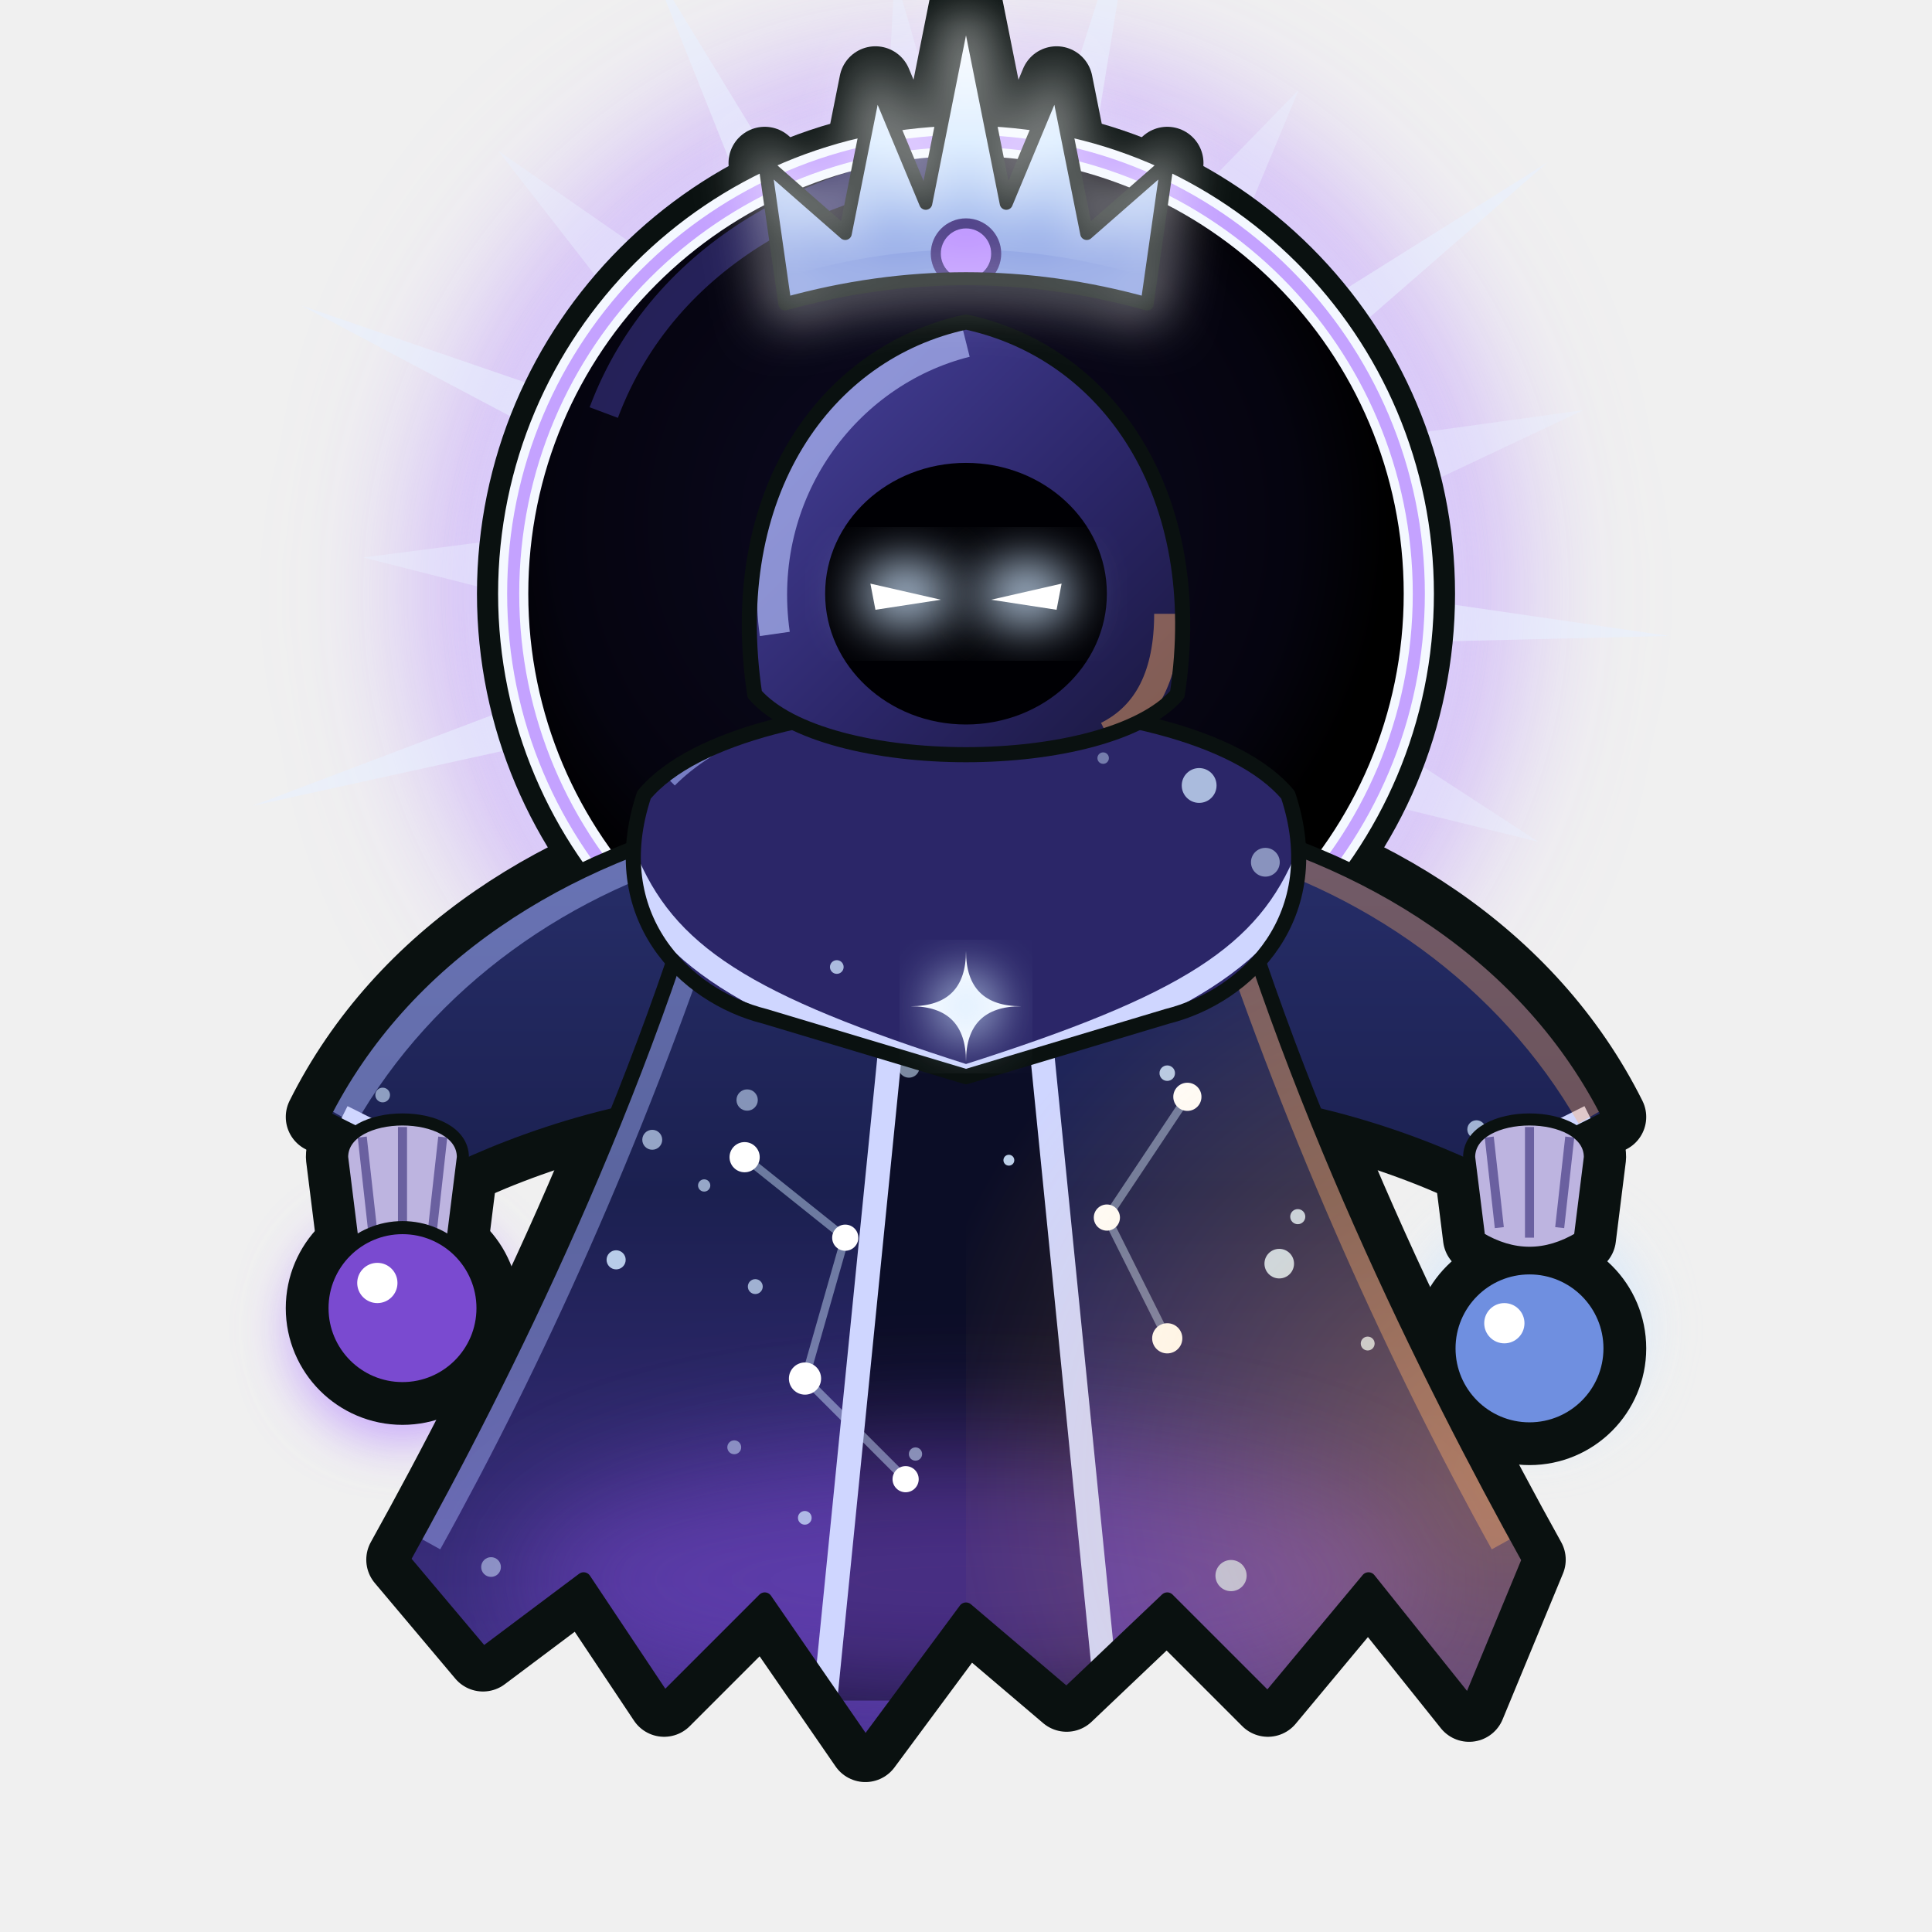
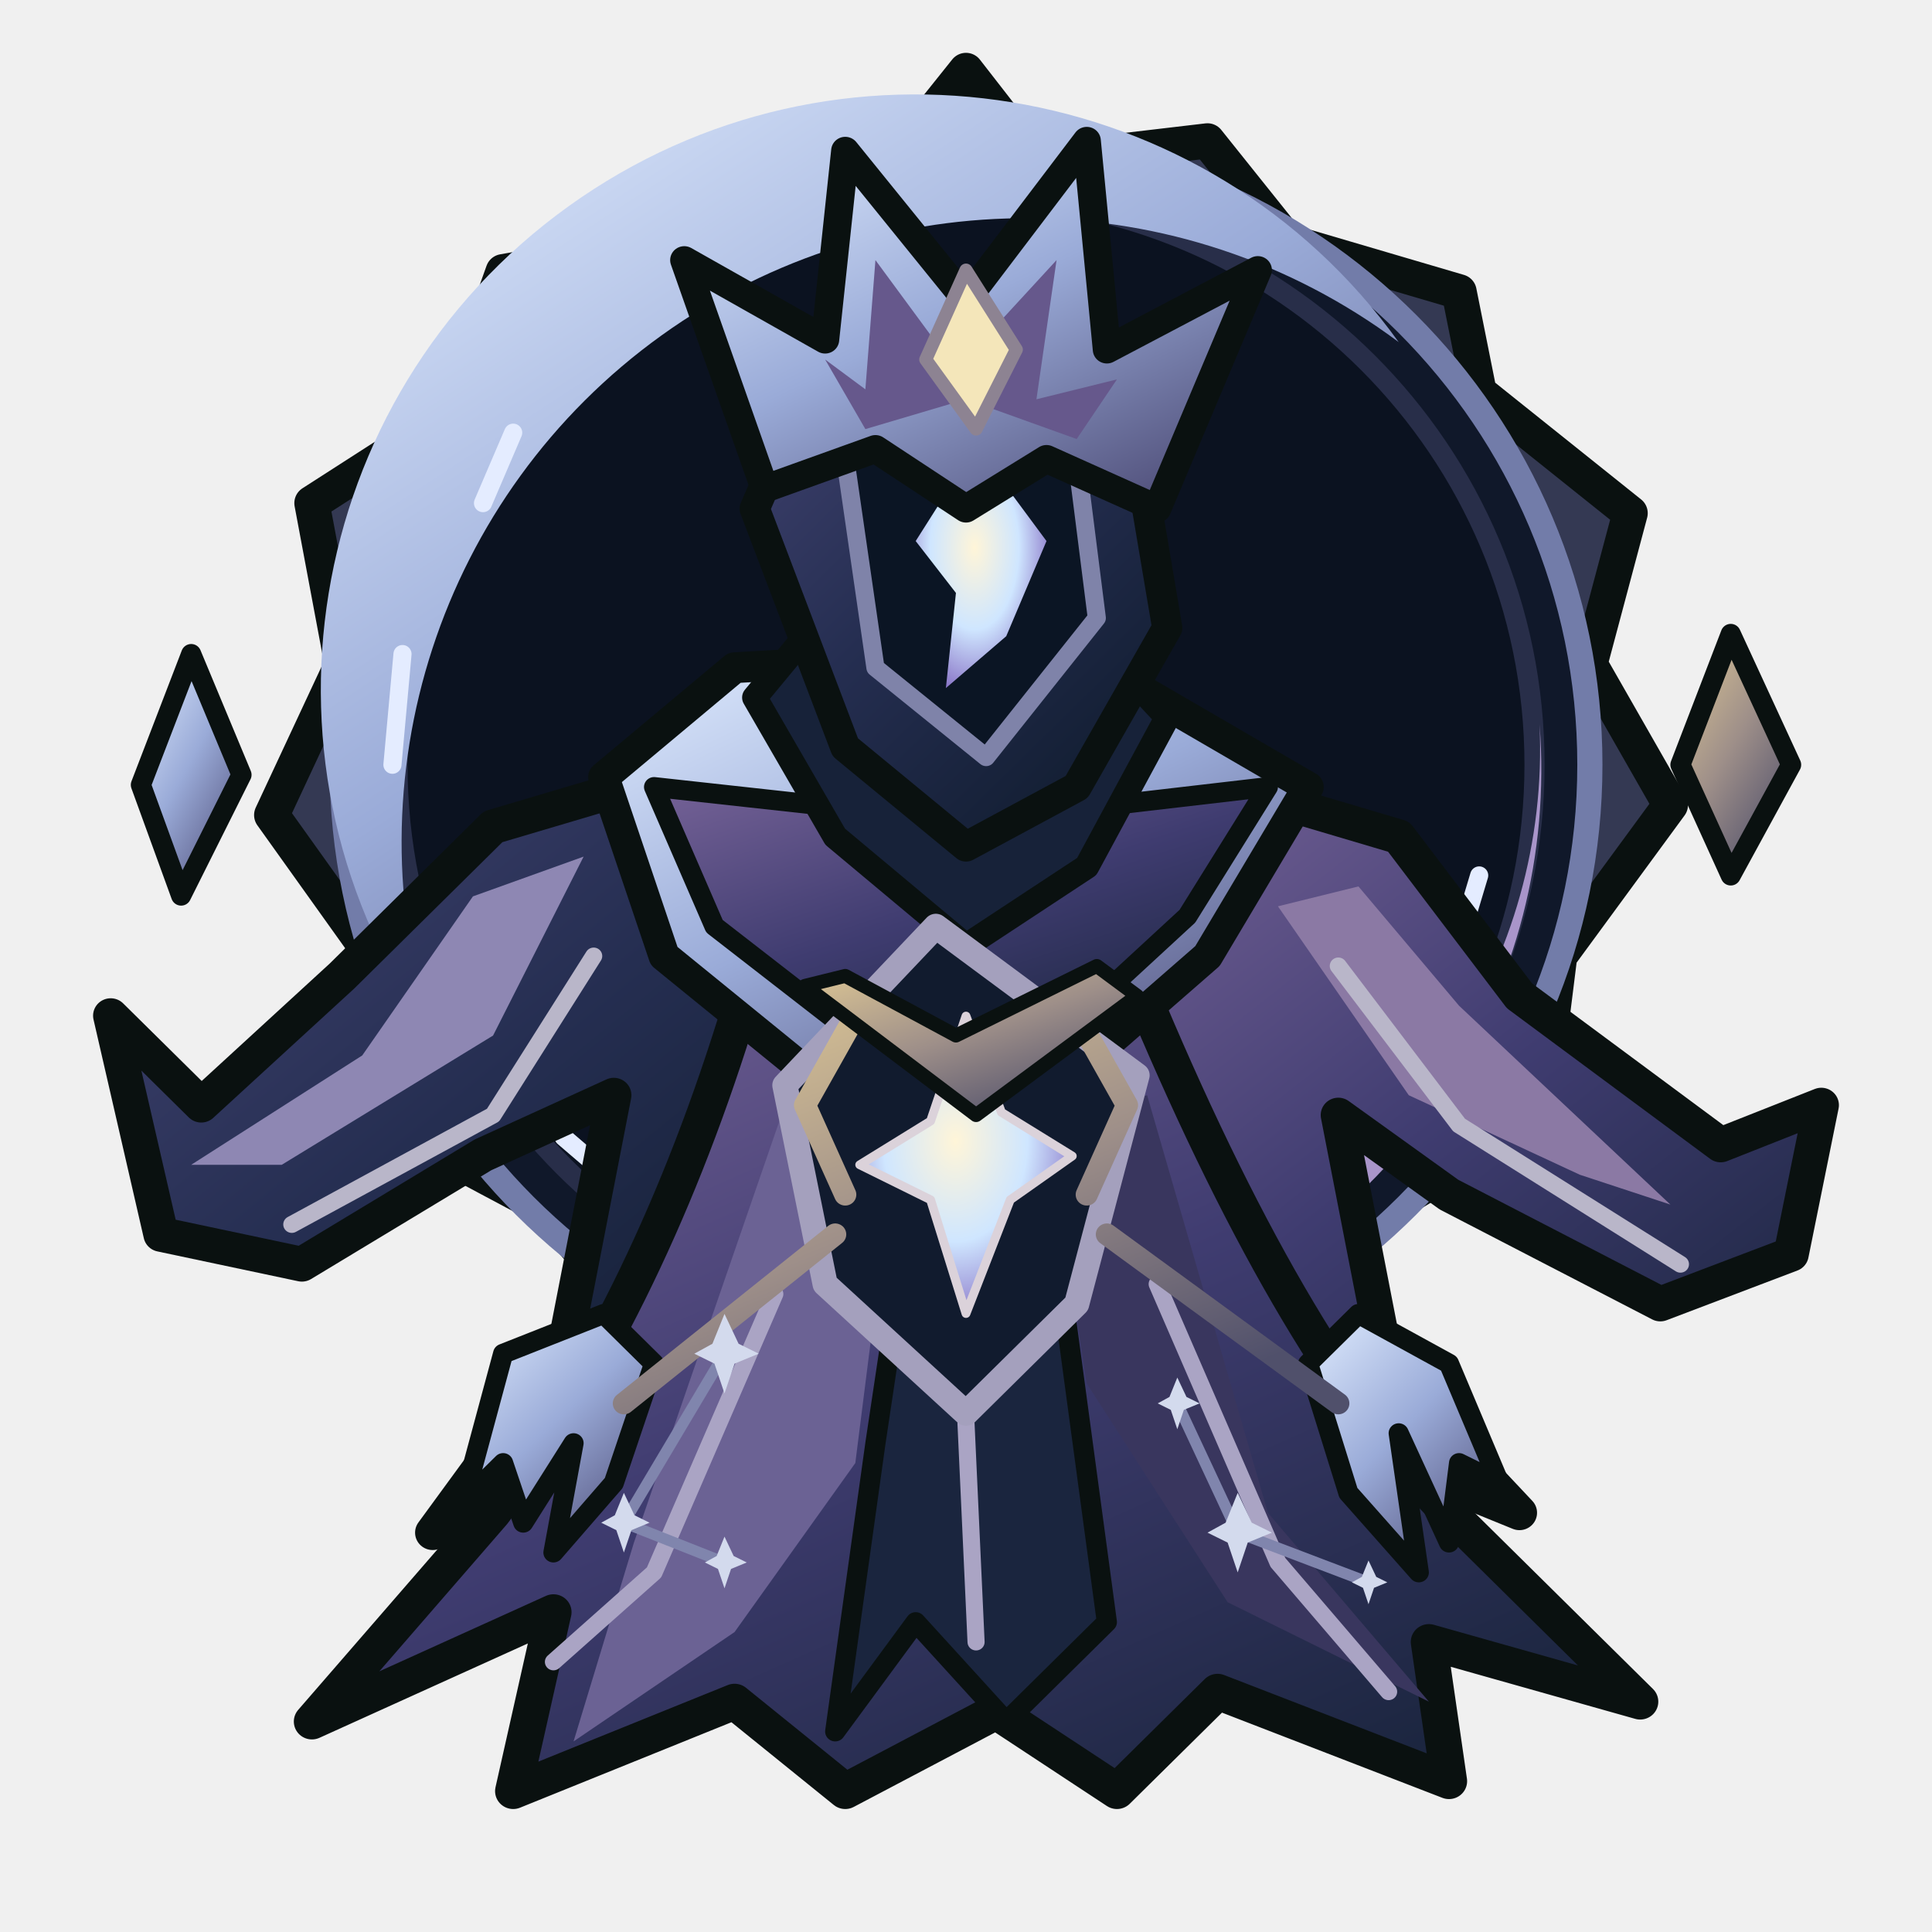
<svg xmlns="http://www.w3.org/2000/svg" viewBox="0 0 192 192" width="192" height="192">
  <defs>
-     <radialGradient id="be3-disk" gradientUnits="userSpaceOnUse" cx="92" cy="55" r="46">
-       <stop offset="0" stop-color="#0c0a22" />
-       <stop offset="0.8" stop-color="#05040f" />
-       <stop offset="1" stop-color="#000000" />
+     <linearGradient id="hl-eclipse-3-robe" x1="0" y1="0" x2="0.75" y2="1">
+       <stop stop-color="#756297" />
+       <stop offset=".52" stop-color="#3f3c70" />
+       <stop offset="1" stop-color="#1c2640" />
+     </linearGradient>
+     <linearGradient id="hl-eclipse-3-fold" x1="0" y1="0" x2="0.75" y2="1">
+       <stop stop-color="#444574" />
+       <stop offset=".52" stop-color="#252e51" />
+       <stop offset="1" stop-color="#111d30" />
+     </linearGradient>
+     <linearGradient id="hl-eclipse-3-silver" x1="0" y1="0" x2="0.75" y2="1">
+       <stop stop-color="#e1edff" />
+       <stop offset=".52" stop-color="#9aabd8" />
+       <stop offset="1" stop-color="#555580" />
+     </linearGradient>
+     <linearGradient id="hl-eclipse-3-brass" x1="0" y1="0" x2="0.75" y2="1">
+       <stop stop-color="#e0c995" />
+       <stop offset=".52" stop-color="#9e8f89" />
+       <stop offset="1" stop-color="#50506b" />
+     </linearGradient>
+     <radialGradient id="hl-eclipse-3-star" cx=".45" cy=".42" r=".65">
+       <stop stop-color="#fff5d8" />
+       <stop offset=".52" stop-color="#cfe6ff" />
+       <stop offset="1" stop-color="#8066c0" />
    </radialGradient>
-     <linearGradient id="be3-robe" gradientUnits="userSpaceOnUse" x1="0" y1="77" x2="0" y2="176">
-       <stop offset="0" stop-color="#2a3270" />
-       <stop offset="0.45" stop-color="#1b2050" />
-       <stop offset="1" stop-color="#43308a" />
-     </linearGradient>
-     <linearGradient id="be3-hood" gradientUnits="userSpaceOnUse" x1="76" y1="33" x2="118" y2="75">
-       <stop offset="0" stop-color="#4a44a0" />
-       <stop offset="0.6" stop-color="#2b2668" />
-       <stop offset="1" stop-color="#1a1840" />
-     </linearGradient>
-     <linearGradient id="be3-crown" gradientUnits="userSpaceOnUse" x1="0" y1="11" x2="0" y2="37">
-       <stop offset="0" stop-color="#ffffff" />
-       <stop offset="0.5" stop-color="#cfe6ff" />
-       <stop offset="1" stop-color="#7f97e0" />
-     </linearGradient>
-     <radialGradient id="be3-hand" gradientUnits="userSpaceOnUse" cx="0" cy="0" r="8">
-       <stop offset="0" stop-color="#ece6ff" />
-       <stop offset="1" stop-color="#9a90c8" />
-     </radialGradient>
-     <radialGradient id="be3-orbA" gradientUnits="userSpaceOnUse" cx="0" cy="0" r="8">
-       <stop offset="0" stop-color="#ffffff" />
-       <stop offset="0.4" stop-color="#d8b8ff" />
-       <stop offset="1" stop-color="#7a4ad0" />
-     </radialGradient>
-     <radialGradient id="be3-orbB" gradientUnits="userSpaceOnUse" cx="0" cy="0" r="8">
-       <stop offset="0" stop-color="#ffffff" />
-       <stop offset="0.5" stop-color="#d8ecff" />
-       <stop offset="1" stop-color="#6f8fe0" />
-     </radialGradient>
-     <radialGradient id="be3-warm" gradientUnits="userSpaceOnUse" cx="150" cy="150" r="60">
-       <stop offset="0" stop-color="#ffb547" stop-opacity="0.35" />
-       <stop offset="1" stop-color="#ffb547" stop-opacity="0" />
-     </radialGradient>
-     <filter id="be3-glow" x="-60%" y="-60%" width="220%" height="220%">
-       <feGaussianBlur stdDeviation="2.6" />
-     </filter>
-     <filter id="be3-corona" x="-60%" y="-60%" width="220%" height="220%">
-       <feGaussianBlur stdDeviation="7" />
-     </filter>
-     <filter id="be3-neb" x="-60%" y="-60%" width="220%" height="220%">
-       <feGaussianBlur stdDeviation="6" />
-     </filter>
  </defs>
-   <g>
-     <circle cx="96" cy="59" r="53.5" fill="#b88cff" filter="url(#be3-corona)" opacity="0.63" />
-     <circle cx="96" cy="59" r="48" fill="#e8f0ff" filter="url(#be3-glow)" opacity="0.55" />
-     <path d="M 140 59.44 L 165.87 63.2 L 139.73 63.83 Z" fill="#e8f0ff" opacity="0.6" />
-     <path d="M 137.49 73.63 L 152.88 83.66 L 135.05 79.28 Z" fill="#e8f0ff" opacity="0.45" />
-     <path d="M 129.42 87.62 L 149.73 109.88 L 126.4 90.81 Z" fill="#e8f0ff" opacity="0.6" />
-     <path d="M 118.38 96.88 L 122.83 112.67 L 112.87 99.64 Z" fill="#e8f0ff" opacity="0.45" />
-     <path d="M 103.21 102.41 L 104.23 130.53 L 98.84 102.91 Z" fill="#e8f0ff" opacity="0.6" />
-     <path d="M 88.79 102.41 L 81.13 121.25 L 82.81 100.98 Z" fill="#e8f0ff" opacity="0.45" />
-     <path d="M 73.62 96.88 L 57.43 117.41 L 69.95 94.46 Z" fill="#e8f0ff" opacity="0.6" />
-     <path d="M 62.58 87.62 L 46.2 95.93 L 58.91 82.67 Z" fill="#e8f0ff" opacity="0.45" />
-     <path d="M 54.51 73.63 L 25.07 80.09 L 53.25 69.42 Z" fill="#e8f0ff" opacity="0.6" />
-     <path d="M 52 59.44 L 36.11 55.4 L 52.37 53.3 Z" fill="#e8f0ff" opacity="0.45" />
-     <path d="M 54.81 43.54 L 29.94 30.36 L 56.56 39.5 Z" fill="#e8f0ff" opacity="0.6" />
-     <path d="M 62.01 31.06 L 49.53 15 L 66.24 26.59 Z" fill="#e8f0ff" opacity="0.45" />
-     <path d="M 74.38 20.68 L 64.7 -3.61 L 78.32 18.71 Z" fill="#e8f0ff" opacity="0.6" />
-     <path d="M 87.93 15.75 L 88.91 -2.59 L 94.04 15.04 Z" fill="#e8f0ff" opacity="0.45" />
-     <path d="M 104.07 15.75 L 113.2 -12.97 L 108.35 16.77 Z" fill="#e8f0ff" opacity="0.6" />
-     <path d="M 117.62 20.68 L 129.06 8.93 L 122.75 24.07 Z" fill="#e8f0ff" opacity="0.45" />
-     <path d="M 129.99 31.06 L 153.83 16.11 L 132.61 34.59 Z" fill="#e8f0ff" opacity="0.6" />
-     <path d="M 137.19 43.54 L 157.34 40.76 L 138.95 49.44 Z" fill="#e8f0ff" opacity="0.45" />
-     <circle cx="40" cy="132" r="11" fill="#b88cff" filter="url(#be3-glow)" opacity="0.8" />
-     <circle cx="152" cy="132" r="11" fill="#cfe6ff" filter="url(#be3-glow)" opacity="0.8" />
-   </g>
-   <g>
-     <path d="M 51 62 A 45 45 0 1 0 141 62 A 45 45 0 1 0 51 62 Z" transform="translate(0 -3)" fill="#0a1110" stroke="#0a1110" stroke-width="7.2" stroke-linejoin="round" stroke-linecap="round" />
-     <path d="M 74 84 C 56 88 40 98 32 114 L 44 120 C 52 116 64 112 76 112 Z" transform="translate(0 -3)" fill="#0a1110" stroke="#0a1110" stroke-width="7.2" stroke-linejoin="round" stroke-linecap="round" />
-     <path d="M 118 84 C 136 88 152 98 160 114 L 148 120 C 140 116 128 112 116 112 Z" transform="translate(0 -3)" fill="#0a1110" stroke="#0a1110" stroke-width="7.2" stroke-linejoin="round" stroke-linecap="round" />
-     <path d="M 34 118 C 34 113 46 113 46 118 L 45 126 Q 40 129 35 126 Z" transform="translate(0 -3)" fill="#0a1110" stroke="#0a1110" stroke-width="7.2" stroke-linejoin="round" stroke-linecap="round" />
-     <path d="M 32 133 A 8 8 0 1 0 48 133 A 8 8 0 1 0 32 133 Z" transform="translate(0 -3)" fill="#0a1110" stroke="#0a1110" stroke-width="7.2" stroke-linejoin="round" stroke-linecap="round" />
-     <path d="M 146 118 C 146 113 158 113 158 118 L 157 126 Q 152 129 147 126 Z" transform="translate(0 -3)" fill="#0a1110" stroke="#0a1110" stroke-width="7.2" stroke-linejoin="round" stroke-linecap="round" />
-     <path d="M 144 137 A 8 8 0 1 0 160 137 A 8 8 0 1 0 144 137 Z" transform="translate(0 -3)" fill="#0a1110" stroke="#0a1110" stroke-width="7.2" stroke-linejoin="round" stroke-linecap="round" />
-     <path d="M 72 82 C 64 112 50 140 40 158 L 48 167.5 L 58 160 L 66 172 L 76 162 L 86 176.5 L 96 163 L 106 171.5 L 116 162 L 126 172 L 136 160 L 146 172.5 L 152 158 C 142 140 128 112 120 82 Z" transform="translate(0 -3)" fill="#0a1110" stroke="#0a1110" stroke-width="7.2" stroke-linejoin="round" stroke-linecap="round" />
-     <path d="M 64 82 C 74 70 118 70 128 82 C 132 94 124 102 116 104 L 96 110 L 76 104 C 68 102 60 94 64 82 Z" transform="translate(0 -3)" fill="#0a1110" stroke="#0a1110" stroke-width="7.2" stroke-linejoin="round" stroke-linecap="round" />
-     <path d="M 75 72 C 72 52 82 38 96 35 C 110 38 120 52 117 72 C 110 80 82 80 75 72 Z" transform="translate(0 -3)" fill="#0a1110" stroke="#0a1110" stroke-width="7.2" stroke-linejoin="round" stroke-linecap="round" />
-     <path d="M 78 40 L 76 26 L 84 33 L 87 18 L 92 30 L 96 10 L 100 30 L 105 18 L 108 33 L 116 26 L 114 40 Q 96 35 78 40 Z" transform="translate(0 -9.8)" fill="#0a1110" stroke="#0a1110" stroke-width="7.2" stroke-linejoin="round" stroke-linecap="round" />
-   </g>
-   <g>
-     <g transform="translate(0 -3)">
-       <path d="M 51 62 A 45 45 0 1 0 141 62 A 45 45 0 1 0 51 62 Z" fill="url(#be3-disk)" />
-       <clipPath id="be3-c0">
-         <path d="M 51 62 A 45 45 0 1 0 141 62 A 45 45 0 1 0 51 62 Z" />
-       </clipPath>
-       <g clip-path="url(#be3-c0)">
-         <path d="M 60 44 C 66 28 82 20 98 19" fill="none" stroke="#3a3488" stroke-width="3" opacity="0.6" />
+   <g stroke-linejoin="round" stroke-linecap="round">
+     <path d="M96 7 103 16 120 14 128 24 145 29 147 39 162 51 158 66 166 80 155 95 153 111 138 120 127 134 108 134 94 144 81 133 65 133 54 120 39 112 37 95 27 81 34 66 31 50 45 41 50 27 67 24 76 14 88 17Z" fill="#343953" stroke="#0a1110" stroke-width="3.5" />
+     <ellipse cx="96" cy="76" rx="62" ry="62" fill="#10182a" stroke="#727ca9" stroke-width="2.5" />
+     <ellipse cx="96" cy="76" rx="56.5" ry="56.5" fill="#0b1220" stroke="#282e49" stroke-width="2" />
+     <path d="M139 34 A59 59 0 0 0 43 103 A62 62 0 0 1 139 34Z" fill="url(#hl-eclipse-3-silver)" stroke="none" stroke-width="3" />
+     <path d="M153 72 A58 58 0 0 1 115 131 L118 125 A54 54 0 0 0 153 72Z" fill="#a995ca" stroke="none" stroke-width="3" />
+     <path d="M48 50 51 43M39 76 40 65M56 113 63 119M147 87 144 97" fill="none" stroke="#e4ecff" stroke-width="1.8" />
+     <g transform="translate(96 178) scale(1 0.988) translate(-96 -178)">
+       <path d="M69 75 49 81 34 96 20 109 11 100 16 122 30 125 48 114 61 108 56 134 43 152 58 144 73 122 81 95Z" fill="url(#hl-eclipse-3-fold)" stroke="#0a1110" stroke-width="3.5" />
+       <path d="M119 76 139 82 151 98 171 113 181 109 178 124 165 129 144 118 133 110 138 136 151 150 134 143 118 120 111 97Z" fill="url(#hl-eclipse-3-robe)" stroke="#0a1110" stroke-width="3.5" />
+       <path d="M47 88 58 84 49 102 28 115 19 115 36 104Z" fill="#8e87b3" stroke="none" stroke-width="3" />
+       <path d="M135 87 145 99 166 119 157 116 140 108 127 89Z" fill="#8b79a4" stroke="none" stroke-width="3" />
+       <path d="M29 121 49 110 59 94M133 95 145 111 167 125" fill="none" stroke="#b9b6c9" stroke-width="1.7" />
+       <path d="M73 101 114 99 Q129 135 144 150 L163 169 142 163 144 177 121 168 111 178 99 170 84 178 73 169 51 178 55 160 31 171 49 150 Q64 130 73 101Z" fill="url(#hl-eclipse-3-robe)" stroke="#0a1110" stroke-width="3.6" />
+       <path d="M78 109 89 113 85 145 73 162 57 173 63 153Z" fill="#6b6294" stroke="none" stroke-width="3" />
+       <path d="M104 111 114 108 126 150 142 169 122 159 108 137Z" fill="#39365e" stroke="none" stroke-width="3" />
+       <path d="M91 116 104 116 110 161 100 171 91 161 83 172 87 143Z" fill="#1a253e" stroke="#0a1110" stroke-width="2" />
+       <path d="M77 128 65 156 55 165M115 127 127 155 138 168M96 141 97 163" fill="none" stroke="#aaa4c4" stroke-width="1.7" />
+       <path d="M50 134 60 130 65 135 61 147 55 154 57 143 52 151 50 145 46 149Z" fill="url(#hl-eclipse-3-silver)" stroke="#0a1110" stroke-width="2" />
+       <path d="M135 130 144 135 149 147 145 145 144 153 139 142 141 156 134 148 130 135Z" fill="url(#hl-eclipse-3-silver)" stroke="#0a1110" stroke-width="2" />
+       <path d="M60 76 73 65 90 64 113 67 130 77 120 94 103 109 83 108 66 94Z" fill="url(#hl-eclipse-3-silver)" stroke="#0a1110" stroke-width="3.1" />
+       <path d="M65 77 83 79 95 91 109 79 126 77 118 90 103 104 85 102 71 91Z" fill="url(#hl-eclipse-3-robe)" stroke="#0a1110" stroke-width="2" />
+       <path d="M75 68 84 57 105 58 116 70 108 85 96 93 83 82Z" fill="#172239" stroke="#0a1110" stroke-width="2.5" />
+       <path d="M75 49 81 35 96 29 113 43 116 61 107 77 96 83 84 73Z" fill="url(#hl-eclipse-3-fold)" stroke="#0a1110" stroke-width="3" />
+       <path d="M84 44 95 37 107 44 109 60 98 74 87 65Z" fill="#0b1524" stroke="#7f83a9" stroke-width="1.8" />
+       <g transform="translate(97 54) scale(1 0.87) translate(-97 -54)">
+         <path d="M97 41 104 52 100 63 94 69 95 58 91 52Z" fill="url(#hl-eclipse-3-star)" stroke="none" stroke-width="3" />
      </g>
-       <path d="M 51 62 A 45 45 0 1 0 141 62 A 45 45 0 1 0 51 62 Z" fill="none" stroke="#f4f8ff" stroke-width="3" />
-       <path d="M 51 62 A 45 45 0 1 0 141 62 A 45 45 0 1 0 51 62 Z" fill="none" stroke="#b88cff" stroke-width="1.2" transform="translate(0 0)" opacity="0.8" />
+       <path d="M76 47 68 24 82 32 84 13 96 28 108 12 110 33 125 25 115 49 104 44 96 49 87 43Z" fill="url(#hl-eclipse-3-silver)" stroke="#0a1110" stroke-width="2.8" />
+       <path d="M82 34 86 37 87 24 95 35 105 24 103 38 111 36 107 42 96 38 86 41Z" fill="#66588c" stroke="none" stroke-width="3" />
+       <path d="M96 25 101 33 97 41 92 34Z" fill="#f4e6ba" stroke="#8d8392" stroke-width="1.3" />
+       <path d="M93 91 113 106 107 129 96 140 82 127 78 107Z" fill="#111b2e" stroke="#a4a0bd" stroke-width="2.5" />
+       <g transform="translate(96 115) scale(0.88 0.88) translate(-96 -115)">
+         <path d="M96 98 100 109 108 114 101 119 96 132 92 119 84 115 92 110Z" fill="url(#hl-eclipse-3-star)" stroke="#dbd2da" stroke-width="1" />
+       </g>
+       <path d="M62 139 83 122M110 122 133 139M85 100 80 109 84 118M107 100 112 109 108 118" fill="none" stroke="url(#hl-eclipse-3-brass)" stroke-width="2.2" />
+       <path d="M80 97 84 96 95 102 109 95 113 98 97 110Z" fill="url(#hl-eclipse-3-brass)" stroke="#0a1110" stroke-width="1.4" />
+       <path d="M72 134 62 151 72 155M117 139 123 152 136 157" fill="none" stroke="#8085ad" stroke-width="1.1" />
+       <path d="M72 130 73.4 133 75.4 134 73 135 72 138 71 135 69 134 70.8 133Z" fill="#d3daed" stroke="none" stroke-width="3" />
+       <path d="M62 148 63.05 150.25 64.55 151 62.75 151.75 62 154 61.25 151.75 59.75 151 61.1 150.25Z" fill="#d3daed" stroke="none" stroke-width="3" />
+       <path d="M72 152.4 72.91 154.35 74.21 155 72.65 155.65 72 157.6 71.35 155.65 70.05 155 71.22 154.35Z" fill="#d3daed" stroke="none" stroke-width="3" />
+       <path d="M117 136.4 117.91 138.35 119.21 139 117.65 139.65 117 141.6 116.35 139.65 115.05 139 116.22 138.35Z" fill="#d3daed" stroke="none" stroke-width="3" />
+       <path d="M123 148 124.4 151 126.4 152 124 153 123 156 122 153 120 152 121.8 151Z" fill="#d3daed" stroke="none" stroke-width="3" />
+       <path d="M136 154.8 136.77 156.45 137.87 157 136.55 157.55 136 159.2 135.45 157.55 134.35 157 135.34 156.45Z" fill="#d3daed" stroke="none" stroke-width="3" />
    </g>
-     <g transform="translate(0 -3)">
-       <path d="M 74 84 C 56 88 40 98 32 114 L 44 120 C 52 116 64 112 76 112 Z" fill="url(#be3-robe)" />
-       <clipPath id="be3-c1">
-         <path d="M 74 84 C 56 88 40 98 32 114 L 44 120 C 52 116 64 112 76 112 Z" />
-       </clipPath>
-       <g clip-path="url(#be3-c1)">
-         <circle cx="30.02" cy="92.62" r="1.66" fill="#cfe6ff" opacity="0.73" />
-         <circle cx="69.72" cy="122.41" r="1.53" fill="#cfe6ff" opacity="0.89" />
-         <circle cx="38.03" cy="111.82" r="0.73" fill="#cfe6ff" opacity="0.63" />
-         <circle cx="48.56" cy="92.43" r="0.7" fill="#cfe6ff" opacity="0.56" />
-         <circle cx="45.08" cy="91.73" r="1.3" fill="#cfe6ff" opacity="0.6" />
-         <circle cx="39.83" cy="114.93" r="0.77" fill="#cfe6ff" opacity="0.54" />
-         <circle cx="47.51" cy="80.81" r="1.79" fill="#cfe6ff" opacity="0.64" />
-         <circle cx="63.94" cy="117.67" r="1.07" fill="#cfe6ff" opacity="0.46" />
-         <path d="M 72 86 C 56 90 42 100 34 114" fill="none" stroke="#a9b8ff" stroke-width="3" opacity="0.5" />
-         <path d="M 34 114 L 46 120" stroke="#cfd6ff" stroke-width="2.4" />
-       </g>
-       <path d="M 74 84 C 56 88 40 98 32 114 L 44 120 C 52 116 64 112 76 112 Z" fill="none" stroke="#0a1110" stroke-width="1.5" stroke-linejoin="round" stroke-linecap="round" />
-     </g>
-     <g transform="translate(0 -3)">
-       <path d="M 118 84 C 136 88 152 98 160 114 L 148 120 C 140 116 128 112 116 112 Z" fill="url(#be3-robe)" />
-       <clipPath id="be3-c2">
-         <path d="M 118 84 C 136 88 152 98 160 114 L 148 120 C 140 116 128 112 116 112 Z" />
-       </clipPath>
-       <g clip-path="url(#be3-c2)">
-         <circle cx="112.03" cy="115.77" r="1.45" fill="#cfe6ff" opacity="0.8" />
-         <circle cx="145.51" cy="86.69" r="1.17" fill="#cfe6ff" opacity="0.76" />
-         <circle cx="146.73" cy="115.24" r="0.91" fill="#cfe6ff" opacity="0.74" />
-         <circle cx="136.5" cy="122.55" r="1.4" fill="#cfe6ff" opacity="0.69" />
-         <circle cx="160.58" cy="80.61" r="0.94" fill="#cfe6ff" opacity="0.8" />
-         <circle cx="127.21" cy="87.11" r="1.63" fill="#cfe6ff" opacity="0.94" />
-         <circle cx="161.57" cy="82.96" r="0.73" fill="#cfe6ff" opacity="0.61" />
-         <circle cx="161.58" cy="97.02" r="1.02" fill="#cfe6ff" opacity="0.69" />
-         <path d="M 158 114 L 146 120" stroke="#cfd6ff" stroke-width="2.4" />
-         <path d="M 120 86 C 136 90 150 100 158 114" fill="none" stroke="#ffb067" stroke-width="2.6" opacity="0.35" />
-       </g>
-       <path d="M 118 84 C 136 88 152 98 160 114 L 148 120 C 140 116 128 112 116 112 Z" fill="none" stroke="#0a1110" stroke-width="1.5" stroke-linejoin="round" stroke-linecap="round" />
-     </g>
-     <g transform="translate(0 -3)">
-       <path d="M 34 118 C 34 113 46 113 46 118 L 45 126 Q 40 129 35 126 Z" fill="#bdb4e0" />
-       <clipPath id="be3-c3">
-         <path d="M 34 118 C 34 113 46 113 46 118 L 45 126 Q 40 129 35 126 Z" />
-       </clipPath>
-       <g clip-path="url(#be3-c3)">
-         <path d="M 36 116 L 37 125 M 40 115 L 40 126 M 44 116 L 43 125" stroke="#6a60a0" stroke-width="0.9" />
-       </g>
-       <path d="M 34 118 C 34 113 46 113 46 118 L 45 126 Q 40 129 35 126 Z" fill="none" stroke="#0a1110" stroke-width="1.2" stroke-linejoin="round" stroke-linecap="round" />
-     </g>
-     <g transform="translate(0 -3)">
-       <path d="M 32 133 A 8 8 0 1 0 48 133 A 8 8 0 1 0 32 133 Z" fill="url(#be3-orbA)" />
-       <path d="M 32 133 A 8 8 0 1 0 48 133 A 8 8 0 1 0 32 133 Z" fill="none" stroke="#0a1110" stroke-width="1.3" stroke-linejoin="round" stroke-linecap="round" />
-       <g transform="translate(37.5 130.5)">
-         <circle r="2" fill="#ffffff" />
-       </g>
-     </g>
-     <g transform="translate(0 -3)">
-       <path d="M 146 118 C 146 113 158 113 158 118 L 157 126 Q 152 129 147 126 Z" fill="#bdb4e0" />
-       <clipPath id="be3-c5">
-         <path d="M 146 118 C 146 113 158 113 158 118 L 157 126 Q 152 129 147 126 Z" />
-       </clipPath>
-       <g clip-path="url(#be3-c5)">
-         <path d="M 148 116 L 149 125 M 152 115 L 152 126 M 156 116 L 155 125" stroke="#6a60a0" stroke-width="0.9" />
-       </g>
-       <path d="M 146 118 C 146 113 158 113 158 118 L 157 126 Q 152 129 147 126 Z" fill="none" stroke="#0a1110" stroke-width="1.2" stroke-linejoin="round" stroke-linecap="round" />
-     </g>
-     <g transform="translate(0 -3)">
-       <path d="M 144 137 A 8 8 0 1 0 160 137 A 8 8 0 1 0 144 137 Z" fill="url(#be3-orbB)" />
-       <path d="M 144 137 A 8 8 0 1 0 160 137 A 8 8 0 1 0 144 137 Z" fill="none" stroke="#0a1110" stroke-width="1.3" stroke-linejoin="round" stroke-linecap="round" />
-       <g transform="translate(149.5 134.5)">
-         <circle r="2" fill="#ffffff" />
-       </g>
-     </g>
-     <g transform="translate(0 -3)">
-       <path d="M 72 82 C 64 112 50 140 40 158 L 48 167.5 L 58 160 L 66 172 L 76 162 L 86 176.5 L 96 163 L 106 171.5 L 116 162 L 126 172 L 136 160 L 146 172.5 L 152 158 C 142 140 128 112 120 82 Z" fill="url(#be3-robe)" />
-       <clipPath id="be3-c7">
-         <path d="M 72 82 C 64 112 50 140 40 158 L 48 167.5 L 58 160 L 66 172 L 76 162 L 86 176.5 L 96 163 L 106 171.5 L 116 162 L 126 172 L 136 160 L 146 172.5 L 152 158 C 142 140 128 112 120 82 Z" />
-       </clipPath>
-       <g clip-path="url(#be3-c7)">
-         <path d="M 90 92 L 82 172 L 110 172 L 102 92 Z" fill="#0b0d26" />
-         <ellipse cx="96" cy="160" rx="46" ry="14" fill="#7a4ad0" filter="url(#be3-neb)" opacity="0.55" />
-         <path d="M 40.11 97.25 Q 40.11 100.48 43.34 100.48 Q 40.11 100.48 40.11 103.71 Q 40.11 100.48 36.88 100.48 Q 40.11 100.48 40.11 97.25 Z" fill="#ffffff" opacity="0.95" />
-         <circle cx="99.4" cy="169.74" r="1.05" fill="#cfe6ff" opacity="0.73" />
-         <circle cx="148.33" cy="99.71" r="0.73" fill="#cfe6ff" opacity="0.58" />
-         <circle cx="104.49" cy="98.09" r="1.54" fill="#cfe6ff" opacity="0.53" />
-         <circle cx="64.82" cy="116.27" r="0.99" fill="#cfe6ff" opacity="0.67" />
-         <circle cx="48.8" cy="158.73" r="0.98" fill="#cfe6ff" opacity="0.53" />
-         <circle cx="67.6" cy="173.19" r="0.81" fill="#cfe6ff" opacity="0.87" />
-         <circle cx="100.26" cy="118.3" r="0.54" fill="#cfe6ff" opacity="0.9" />
-         <circle cx="144.91" cy="119.49" r="1.48" fill="#cfe6ff" opacity="0.78" />
-         <circle cx="55.32" cy="170.51" r="1.4" fill="#cfe6ff" opacity="0.72" />
-         <circle cx="116" cy="109.65" r="0.77" fill="#cfe6ff" opacity="0.86" />
-         <circle cx="61.23" cy="128.2" r="0.95" fill="#cfe6ff" opacity="0.87" />
-         <circle cx="90.33" cy="109.05" r="1.05" fill="#cfe6ff" opacity="0.57" />
-         <circle cx="79.98" cy="153.84" r="0.68" fill="#cfe6ff" opacity="0.74" />
-         <circle cx="47.97" cy="138" r="0.59" fill="#cfe6ff" opacity="0.65" />
-         <circle cx="57.8" cy="95.67" r="0.68" fill="#cfe6ff" opacity="0.78" />
-         <circle cx="122.34" cy="159.58" r="1.55" fill="#cfe6ff" opacity="0.79" />
-         <circle cx="128.97" cy="123.91" r="0.75" fill="#cfe6ff" opacity="0.92" />
-         <circle cx="72.97" cy="146.83" r="0.69" fill="#cfe6ff" opacity="0.52" />
-         <circle cx="119.18" cy="89.13" r="1.06" fill="#cfe6ff" opacity="0.51" />
-         <circle cx="50.48" cy="92.13" r="0.86" fill="#cfe6ff" opacity="0.92" />
-         <circle cx="141.65" cy="112.85" r="0.57" fill="#cfe6ff" opacity="0.82" />
-         <circle cx="75.06" cy="130.86" r="0.74" fill="#cfe6ff" opacity="0.73" />
-         <circle cx="135.92" cy="136.52" r="0.69" fill="#cfe6ff" opacity="0.9" />
-         <circle cx="44.77" cy="101.65" r="0.91" fill="#cfe6ff" opacity="0.93" />
-         <circle cx="74.25" cy="112.32" r="1.06" fill="#cfe6ff" opacity="0.58" />
-         <circle cx="46.42" cy="93.19" r="1.04" fill="#cfe6ff" opacity="0.85" />
-         <circle cx="90.98" cy="147.5" r="0.66" fill="#cfe6ff" opacity="0.56" />
-         <circle cx="40.65" cy="137.67" r="0.95" fill="#cfe6ff" opacity="0.56" />
-         <circle cx="146.01" cy="109.6" r="1.03" fill="#cfe6ff" opacity="0.46" />
-         <circle cx="49.78" cy="90.97" r="1.05" fill="#cfe6ff" opacity="0.74" />
-         <circle cx="69.98" cy="120.81" r="0.61" fill="#cfe6ff" opacity="0.68" />
-         <circle cx="127.13" cy="128.58" r="1.47" fill="#cfe6ff" opacity="0.95" />
-         <circle cx="94.9" cy="167.34" r="1.02" fill="#cfe6ff" opacity="0.72" />
-         <path d="M 74 118 L 84 126 L 80 140 L 90 150 M 118 112 L 110 124 L 116 136" fill="none" stroke="#cfe6ff" stroke-width="0.8" opacity="0.45" />
-         <circle cx="74" cy="118" r="1.5" fill="#fff" />
-         <circle cx="84" cy="126" r="1.3" fill="#fff" />
-         <circle cx="80" cy="140" r="1.6" fill="#fff" />
-         <circle cx="90" cy="150" r="1.3" fill="#fff" />
-         <circle cx="118" cy="112" r="1.4" fill="#fff" />
-         <circle cx="110" cy="124" r="1.3" fill="#fff" />
-         <circle cx="116" cy="136" r="1.5" fill="#fff" />
-         <path d="M 90 92 L 82 172 M 102 92 L 110 172" fill="none" stroke="#cfd6ff" stroke-width="2.4" />
-         <rect x="96" y="80" width="96" height="100" fill="url(#be3-warm)" />
-         <path d="M 70 92 C 62 116 52 138 42 156" fill="none" stroke="#a9b8ff" stroke-width="4" opacity="0.45" />
-         <path d="M 122 92 C 130 116 140 138 150 156" fill="none" stroke="#ffb067" stroke-width="4" opacity="0.4" />
-       </g>
-       <path d="M 72 82 C 64 112 50 140 40 158 L 48 167.5 L 58 160 L 66 172 L 76 162 L 86 176.5 L 96 163 L 106 171.5 L 116 162 L 126 172 L 136 160 L 146 172.5 L 152 158 C 142 140 128 112 120 82 Z" fill="none" stroke="#0a1110" stroke-width="1.5" stroke-linejoin="round" stroke-linecap="round" />
-     </g>
-     <g transform="translate(0 -3)">
-       <path d="M 64 82 C 74 70 118 70 128 82 C 132 94 124 102 116 104 L 96 110 L 76 104 C 68 102 60 94 64 82 Z" fill="#2b2668" />
-       <clipPath id="be3-c8">
-         <path d="M 64 82 C 74 70 118 70 128 82 C 132 94 124 102 116 104 L 96 110 L 76 104 C 68 102 60 94 64 82 Z" />
-       </clipPath>
-       <g clip-path="url(#be3-c8)">
-         <path d="M 62 88 C 66 98 74 103 96 110 C 118 103 126 98 130 88" fill="none" stroke="#cfd6ff" stroke-width="2.4" />
-         <path d="M 66 80 C 74 72 90 70 100 71" fill="none" stroke="#a9b8ff" stroke-width="3" opacity="0.6" />
-         <circle cx="62.08" cy="102.4" r="1.26" fill="#cfe6ff" opacity="0.54" />
-         <circle cx="83.16" cy="99.1" r="0.68" fill="#cfe6ff" opacity="0.78" />
-         <circle cx="119.17" cy="81.06" r="1.73" fill="#cfe6ff" opacity="0.77" />
-         <circle cx="112.8" cy="108.97" r="1.58" fill="#cfe6ff" opacity="0.73" />
-         <circle cx="109.63" cy="78.34" r="0.57" fill="#cfe6ff" opacity="0.45" />
-         <circle cx="85.86" cy="76.04" r="1.13" fill="#cfe6ff" opacity="0.59" />
-         <circle cx="73.96" cy="109.77" r="1.52" fill="#cfe6ff" opacity="0.58" />
-         <circle cx="125.75" cy="88.69" r="1.43" fill="#cfe6ff" opacity="0.57" />
-       </g>
-       <path d="M 64 82 C 74 70 118 70 128 82 C 132 94 124 102 116 104 L 96 110 L 76 104 C 68 102 60 94 64 82 Z" fill="none" stroke="#0a1110" stroke-width="1.5" stroke-linejoin="round" stroke-linecap="round" />
-       <path d="M 96 97.5 Q 96 103 101.5 103 Q 96 103 96 108.5 Q 96 103 90.5 103 Q 96 103 96 97.5 Z" fill="#ffffff" />
-       <circle cx="96" cy="103" r="3" fill="#cfe6ff" filter="url(#be3-glow)" />
-     </g>
-     <g transform="translate(0 -3)">
-       <path d="M 75 72 C 72 52 82 38 96 35 C 110 38 120 52 117 72 C 110 80 82 80 75 72 Z" fill="url(#be3-hood)" />
-       <clipPath id="be3-c9">
-         <path d="M 75 72 C 72 52 82 38 96 35 C 110 38 120 52 117 72 C 110 80 82 80 75 72 Z" />
-       </clipPath>
-       <g clip-path="url(#be3-c9)">
-         <ellipse cx="96" cy="62" rx="14" ry="13" fill="#000004" />
-         <ellipse cx="90" cy="62" rx="4.5" ry="3" fill="#cfe6ff" filter="url(#be3-glow)" />
-         <ellipse cx="102" cy="62" rx="4.5" ry="3" fill="#cfe6ff" filter="url(#be3-glow)" />
-         <path d="M 86.5 61 L 93.5 62.6 L 87 63.6 Z M 105.5 61 L 98.5 62.6 L 105 63.6 Z" fill="#ffffff" />
-         <path d="M 77 66 C 75 52 84 40 96 37" fill="none" stroke="#b9c4ff" stroke-width="3" opacity="0.65" />
-         <path d="M 116 64 C 116 70 114 74 110 76" fill="none" stroke="#ffb067" stroke-width="2.6" opacity="0.45" />
-       </g>
-       <path d="M 75 72 C 72 52 82 38 96 35 C 110 38 120 52 117 72 C 110 80 82 80 75 72 Z" fill="none" stroke="#0a1110" stroke-width="1.5" stroke-linejoin="round" stroke-linecap="round" />
-     </g>
-     <g transform="translate(0 -9.8)">
-       <path d="M 78 40 L 76 26 L 84 33 L 87 18 L 92 30 L 96 10 L 100 30 L 105 18 L 108 33 L 116 26 L 114 40 Q 96 35 78 40 Z" fill="url(#be3-crown)" />
-       <clipPath id="be3-c10">
-         <path d="M 78 40 L 76 26 L 84 33 L 87 18 L 92 30 L 96 10 L 100 30 L 105 18 L 108 33 L 116 26 L 114 40 Q 96 35 78 40 Z" />
-       </clipPath>
-       <g clip-path="url(#be3-c10)">
-         <path d="M 79 38 Q 96 33 113 38" fill="none" stroke="#7f97e0" stroke-width="1.8" />
-         <circle cx="96" cy="35" r="3" fill="#b88cff" stroke="#3a2a7a" stroke-width="1" />
-       </g>
-       <path d="M 78 40 L 76 26 L 84 33 L 87 18 L 92 30 L 96 10 L 100 30 L 105 18 L 108 33 L 116 26 L 114 40 Q 96 35 78 40 Z" fill="none" stroke="#0a1110" stroke-width="1.3" stroke-linejoin="round" stroke-linecap="round" />
-       <path d="M 78 40 L 76 26 L 84 33 L 87 18 L 92 30 L 96 10 L 100 30 L 105 18 L 108 33 L 116 26 L 114 40 Q 96 35 78 40 Z" fill="none" stroke="#ffffff" stroke-width="2.5" filter="url(#be3-glow)" opacity="0.65" />
+     <g transform="rotate(0 96 80)">
+       <path d="M19 65 24 77 18 89 14 78Z" fill="url(#hl-eclipse-3-silver)" stroke="#0a1110" stroke-width="2" />
+       <path d="M172 63 178 76 172 87 167 76Z" fill="url(#hl-eclipse-3-brass)" stroke="#0a1110" stroke-width="2" />
    </g>
  </g>
</svg>
